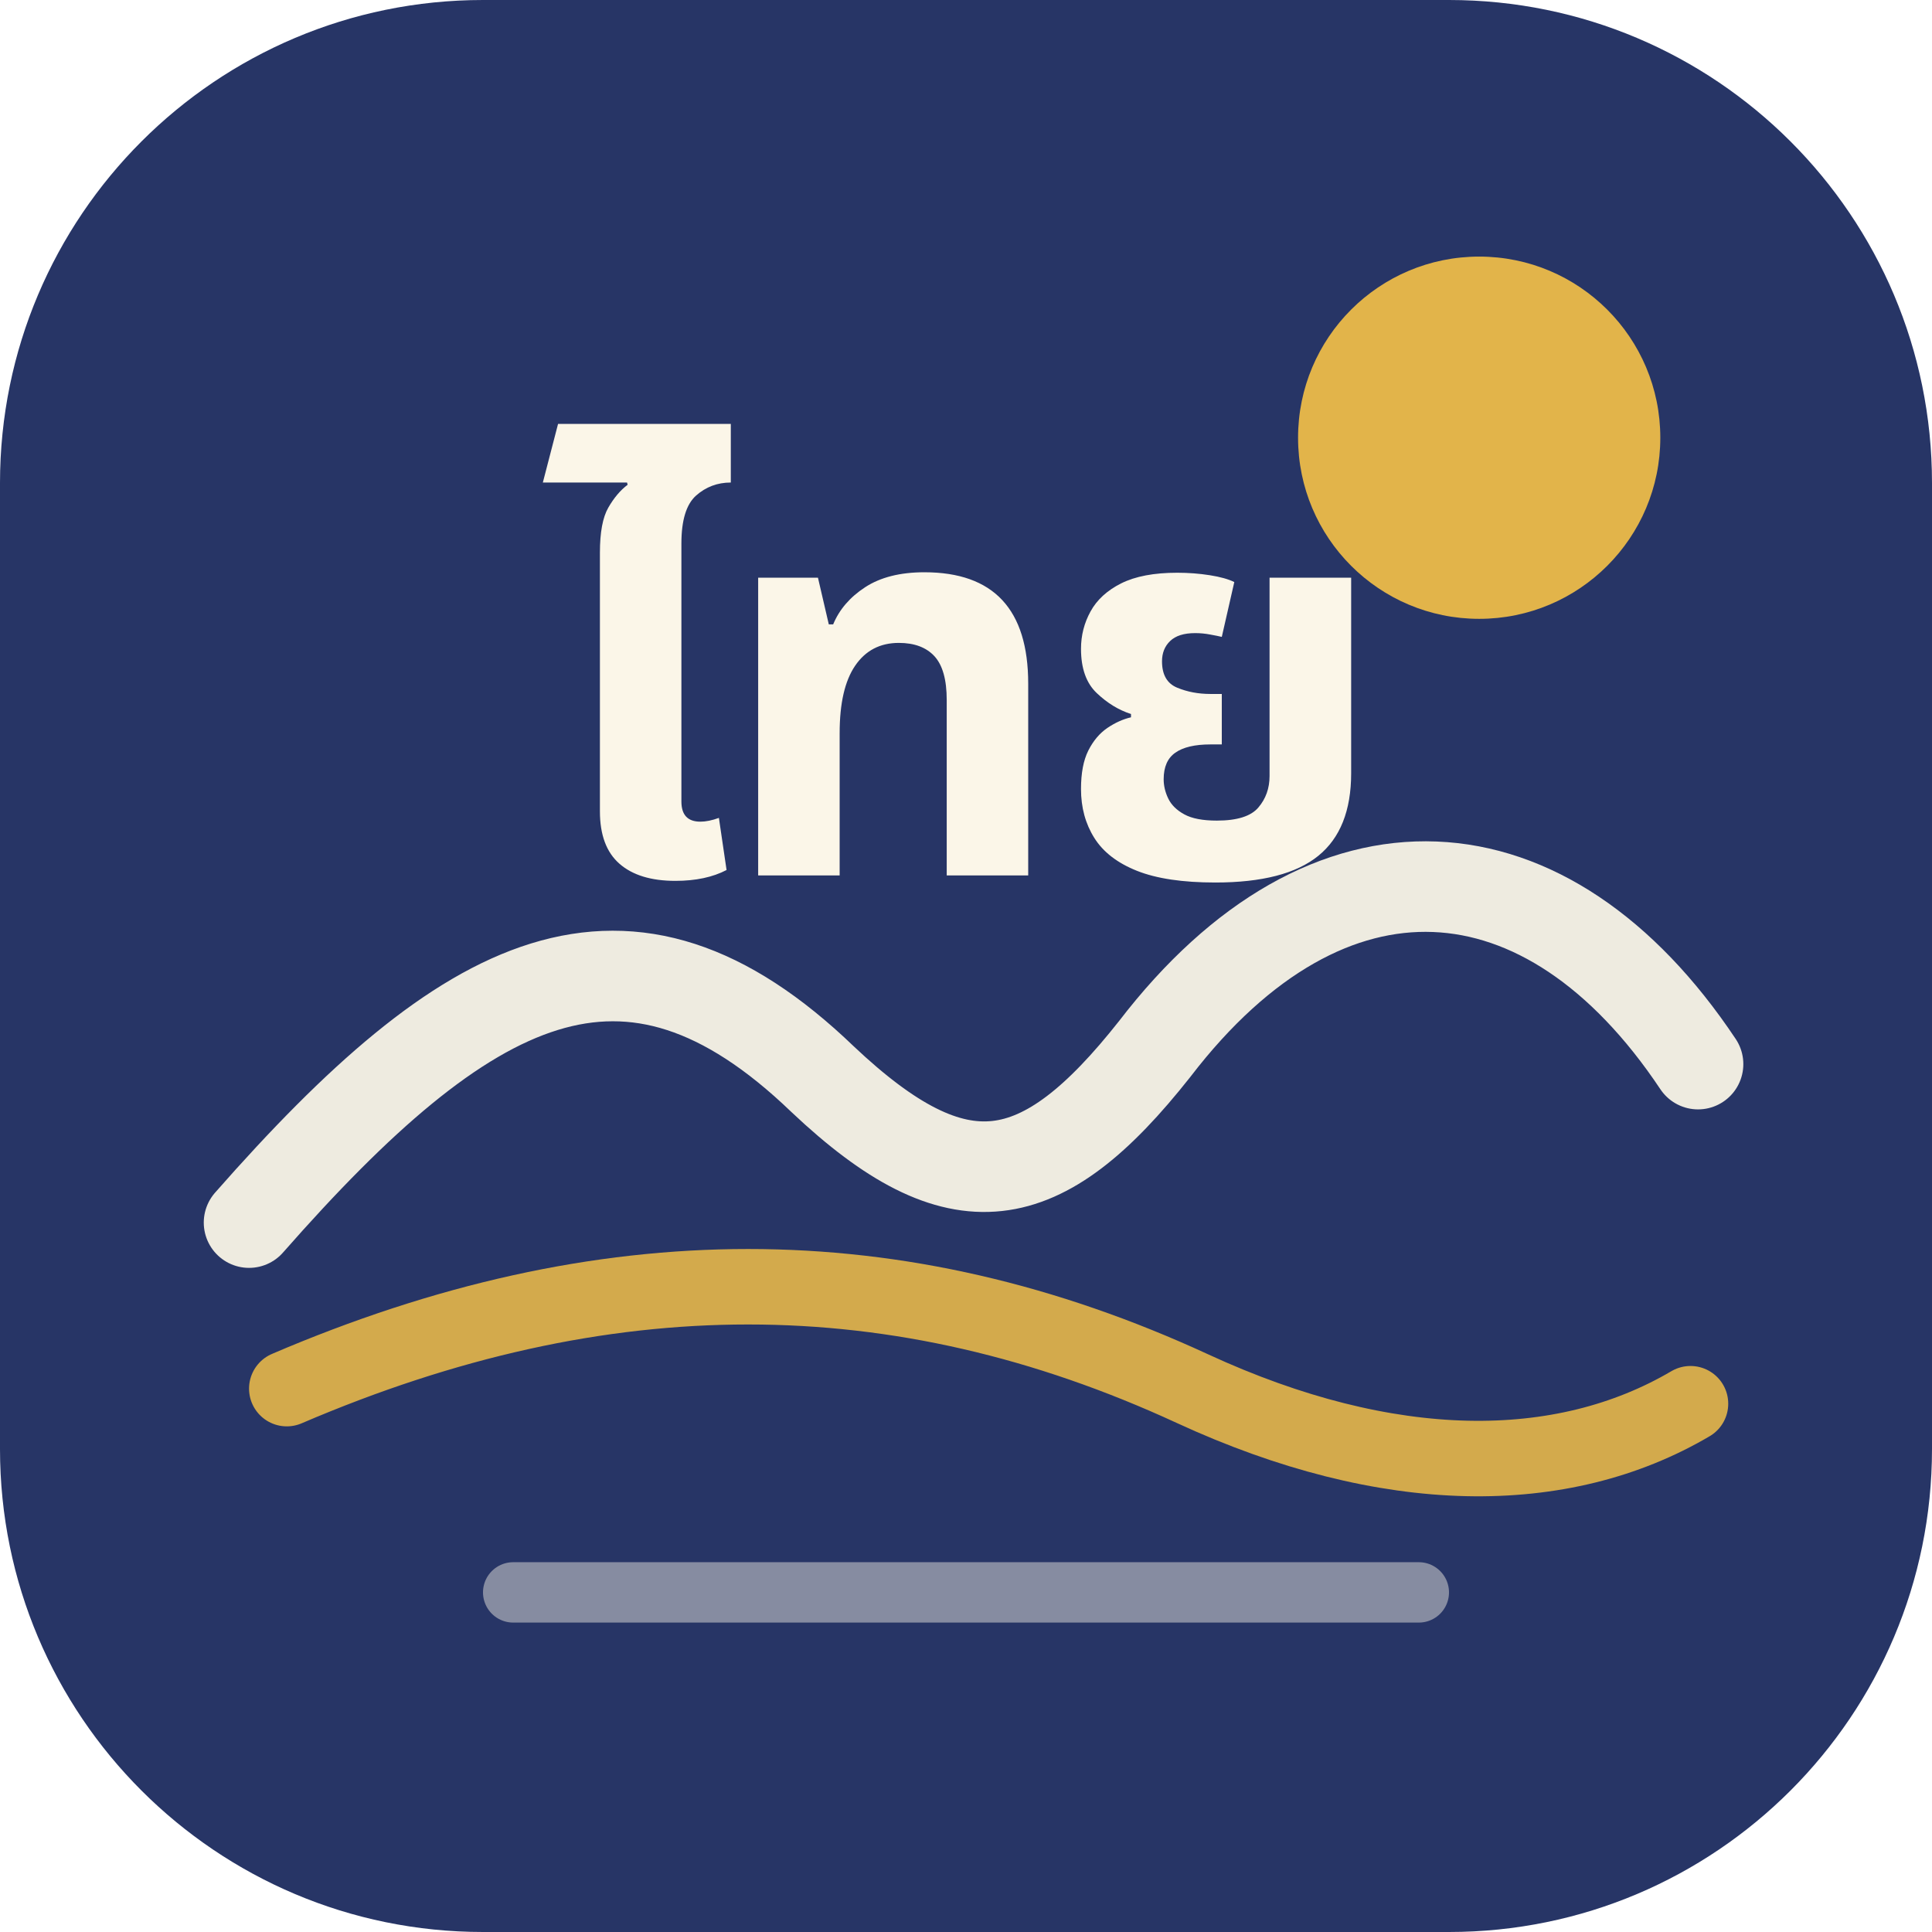
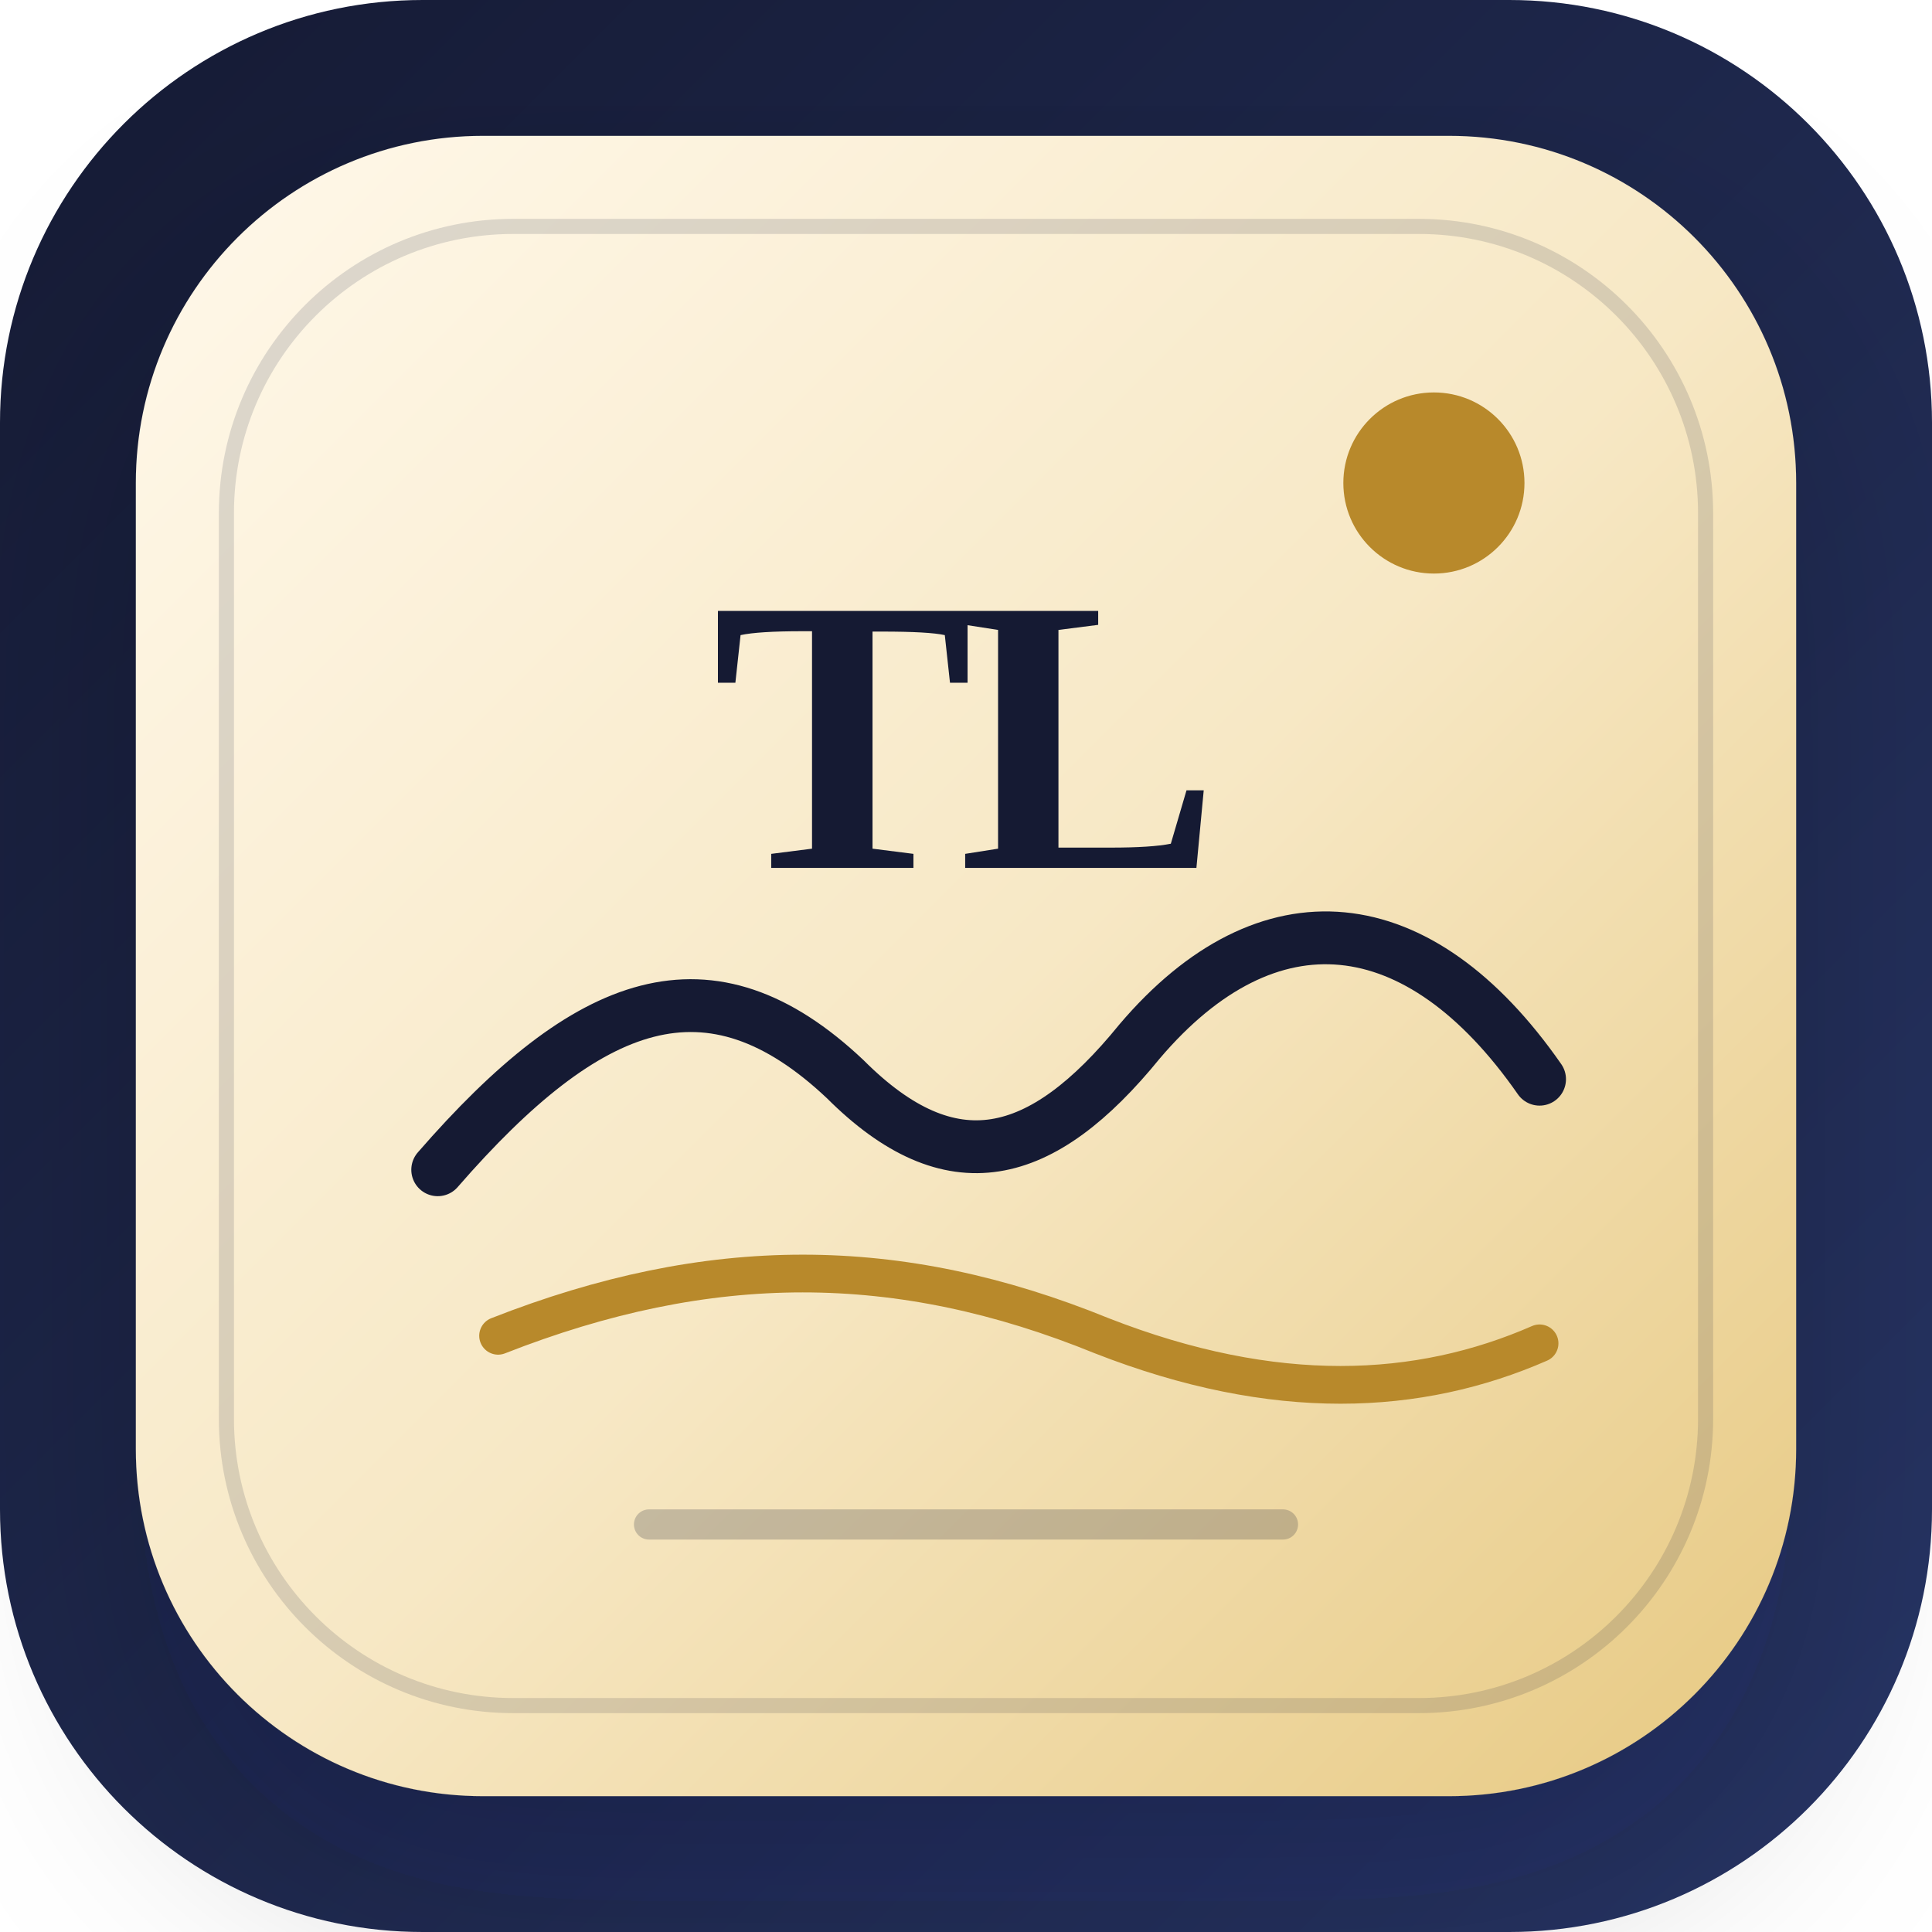
<svg xmlns="http://www.w3.org/2000/svg" viewBox="0 0 256 256" role="img" aria-labelledby="title desc">
-   <rect width="256" height="256" rx="64" fill="#273566" />
-   <circle cx="196" cy="58" r="24" fill="#E2B44A" />
-   <path d="M33 162 C62 129 83 118 109 143 C127 160 138 158 153 139 C176 109 205 111 225 141" fill="none" stroke="#FBF6E8" stroke-width="12" stroke-linecap="round" stroke-linejoin="round" opacity="0.94" />
-   <path d="M38 184 C80 166 119 166 158 184 C184 196 207 196 224 186" fill="none" stroke="#E2B44A" stroke-width="10" stroke-linecap="round" opacity="0.92" />
-   <text x="128" y="116" text-anchor="middle" font-family="Noto Sans Thai, Noto Sans, Arial, sans-serif" font-size="72" font-weight="900" fill="#FBF6E8" letter-spacing="-2">ไทย</text>
-   <path d="M68 211 H188" stroke="#FBF6E8" stroke-width="8" stroke-linecap="round" opacity="0.45" />
+   <defs>
+     <linearGradient id="ivory" x1="0" y1="0" x2="1" y2="1">
+       <stop offset="0" stop-color="#FFF8EA" />
+       <stop offset="0.52" stop-color="#F7E8C5" />
+       <stop offset="1" stop-color="#E7C982" />
+     </linearGradient>
+     <linearGradient id="midnight" x1="0" y1="0" x2="1" y2="1">
+       <stop offset="0" stop-color="#151A33" />
+       <stop offset="1" stop-color="#273566" />
+     </linearGradient>
+     <filter id="softShadow" x="-20%" y="-20%" width="140%" height="140%">
+       <feDropShadow dx="0" dy="14" stdDeviation="16" flood-color="#151A33" flood-opacity="0.18" />
+     </filter>
+   </defs>
+   <rect width="256" height="256" rx="56" fill="url(#midnight)" />
+   <rect x="18" y="18" width="220" height="220" rx="46" fill="url(#ivory)" filter="url(#softShadow)" />
+   <rect x="30" y="30" width="196" height="196" rx="38" fill="none" stroke="#151A33" stroke-opacity="0.14" stroke-width="2" />
+   <circle cx="190" cy="64" r="12" fill="#B8892B" />
+   <path d="M58 155 C78 132 94 126 112 143 C126 157 138 154 151 138 C168 118 188 120 204 143" fill="none" stroke="#151A33" stroke-width="7" stroke-linecap="round" stroke-linejoin="round" />
+   <path d="M66 177 C94 166 119 166 146 177 C169 186 188 185 204 178" fill="none" stroke="#B8892B" stroke-width="5" stroke-linecap="round" />
+   <text x="128" y="115" text-anchor="middle" font-family="Georgia, 'Times New Roman', serif" font-size="52" font-weight="700" fill="#151A33" letter-spacing="-2">TL</text>
+   <path d="M86 202 H170" stroke="#151A33" stroke-width="4" stroke-linecap="round" opacity="0.22" />
</svg>
